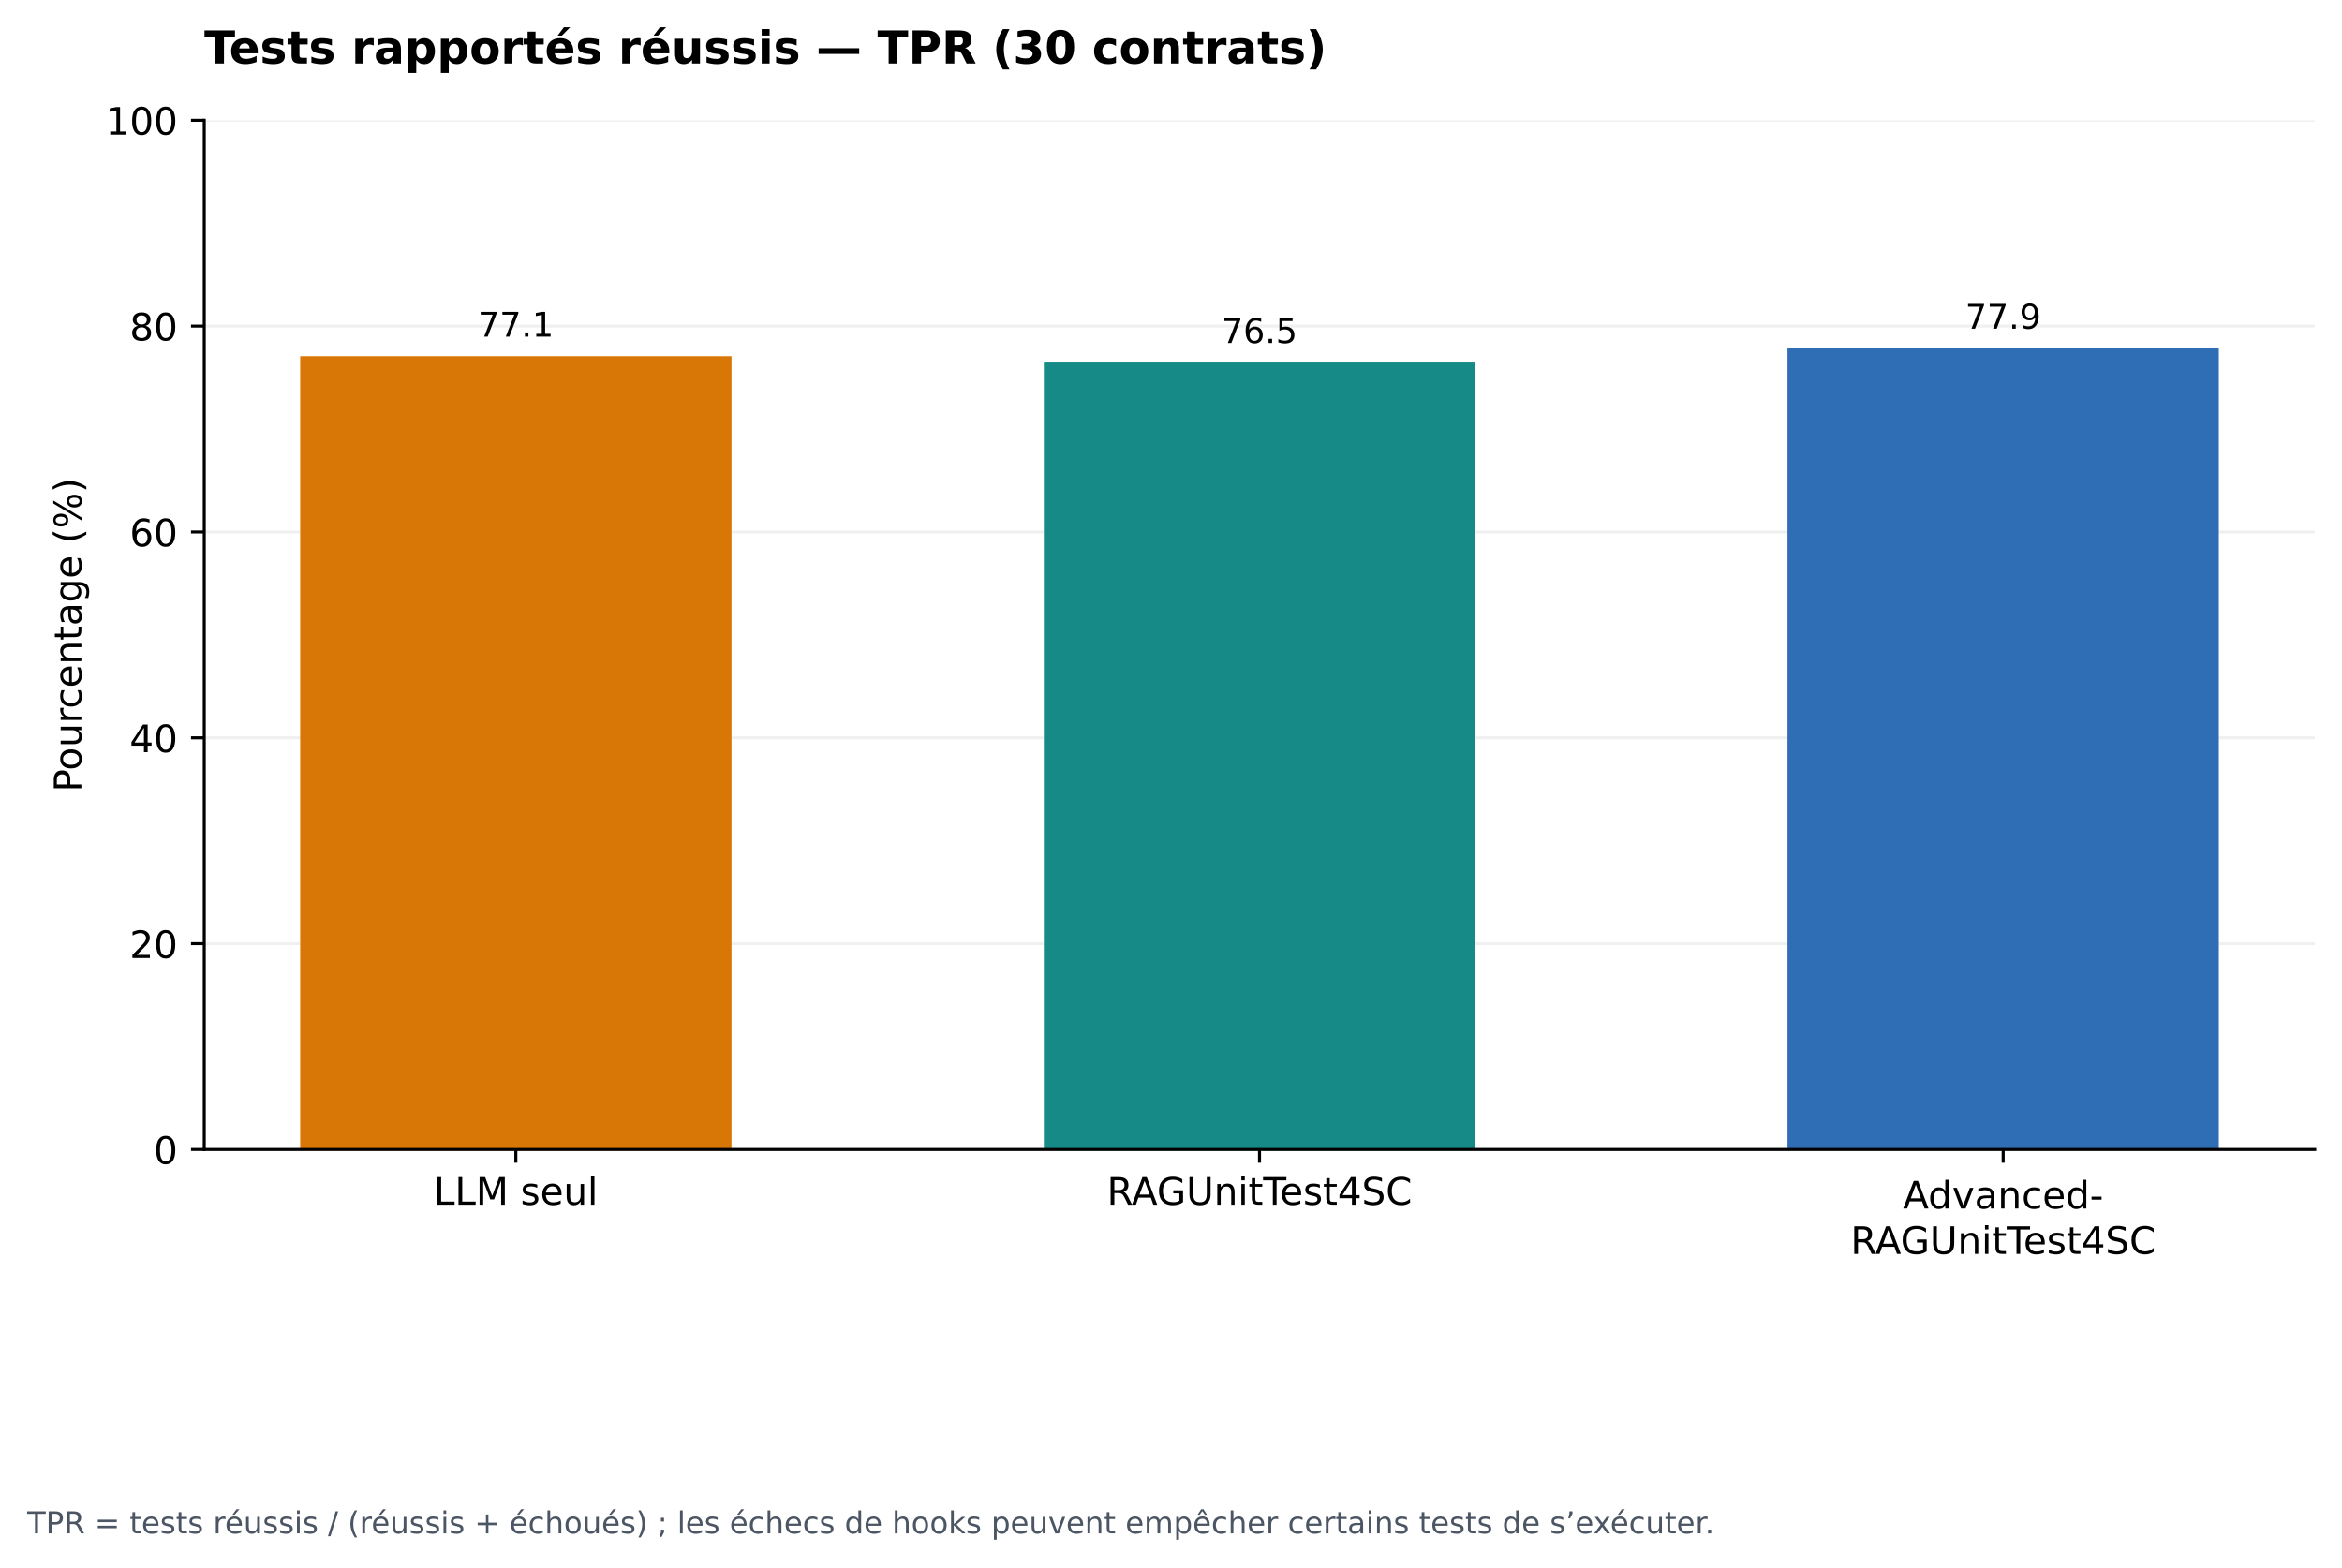
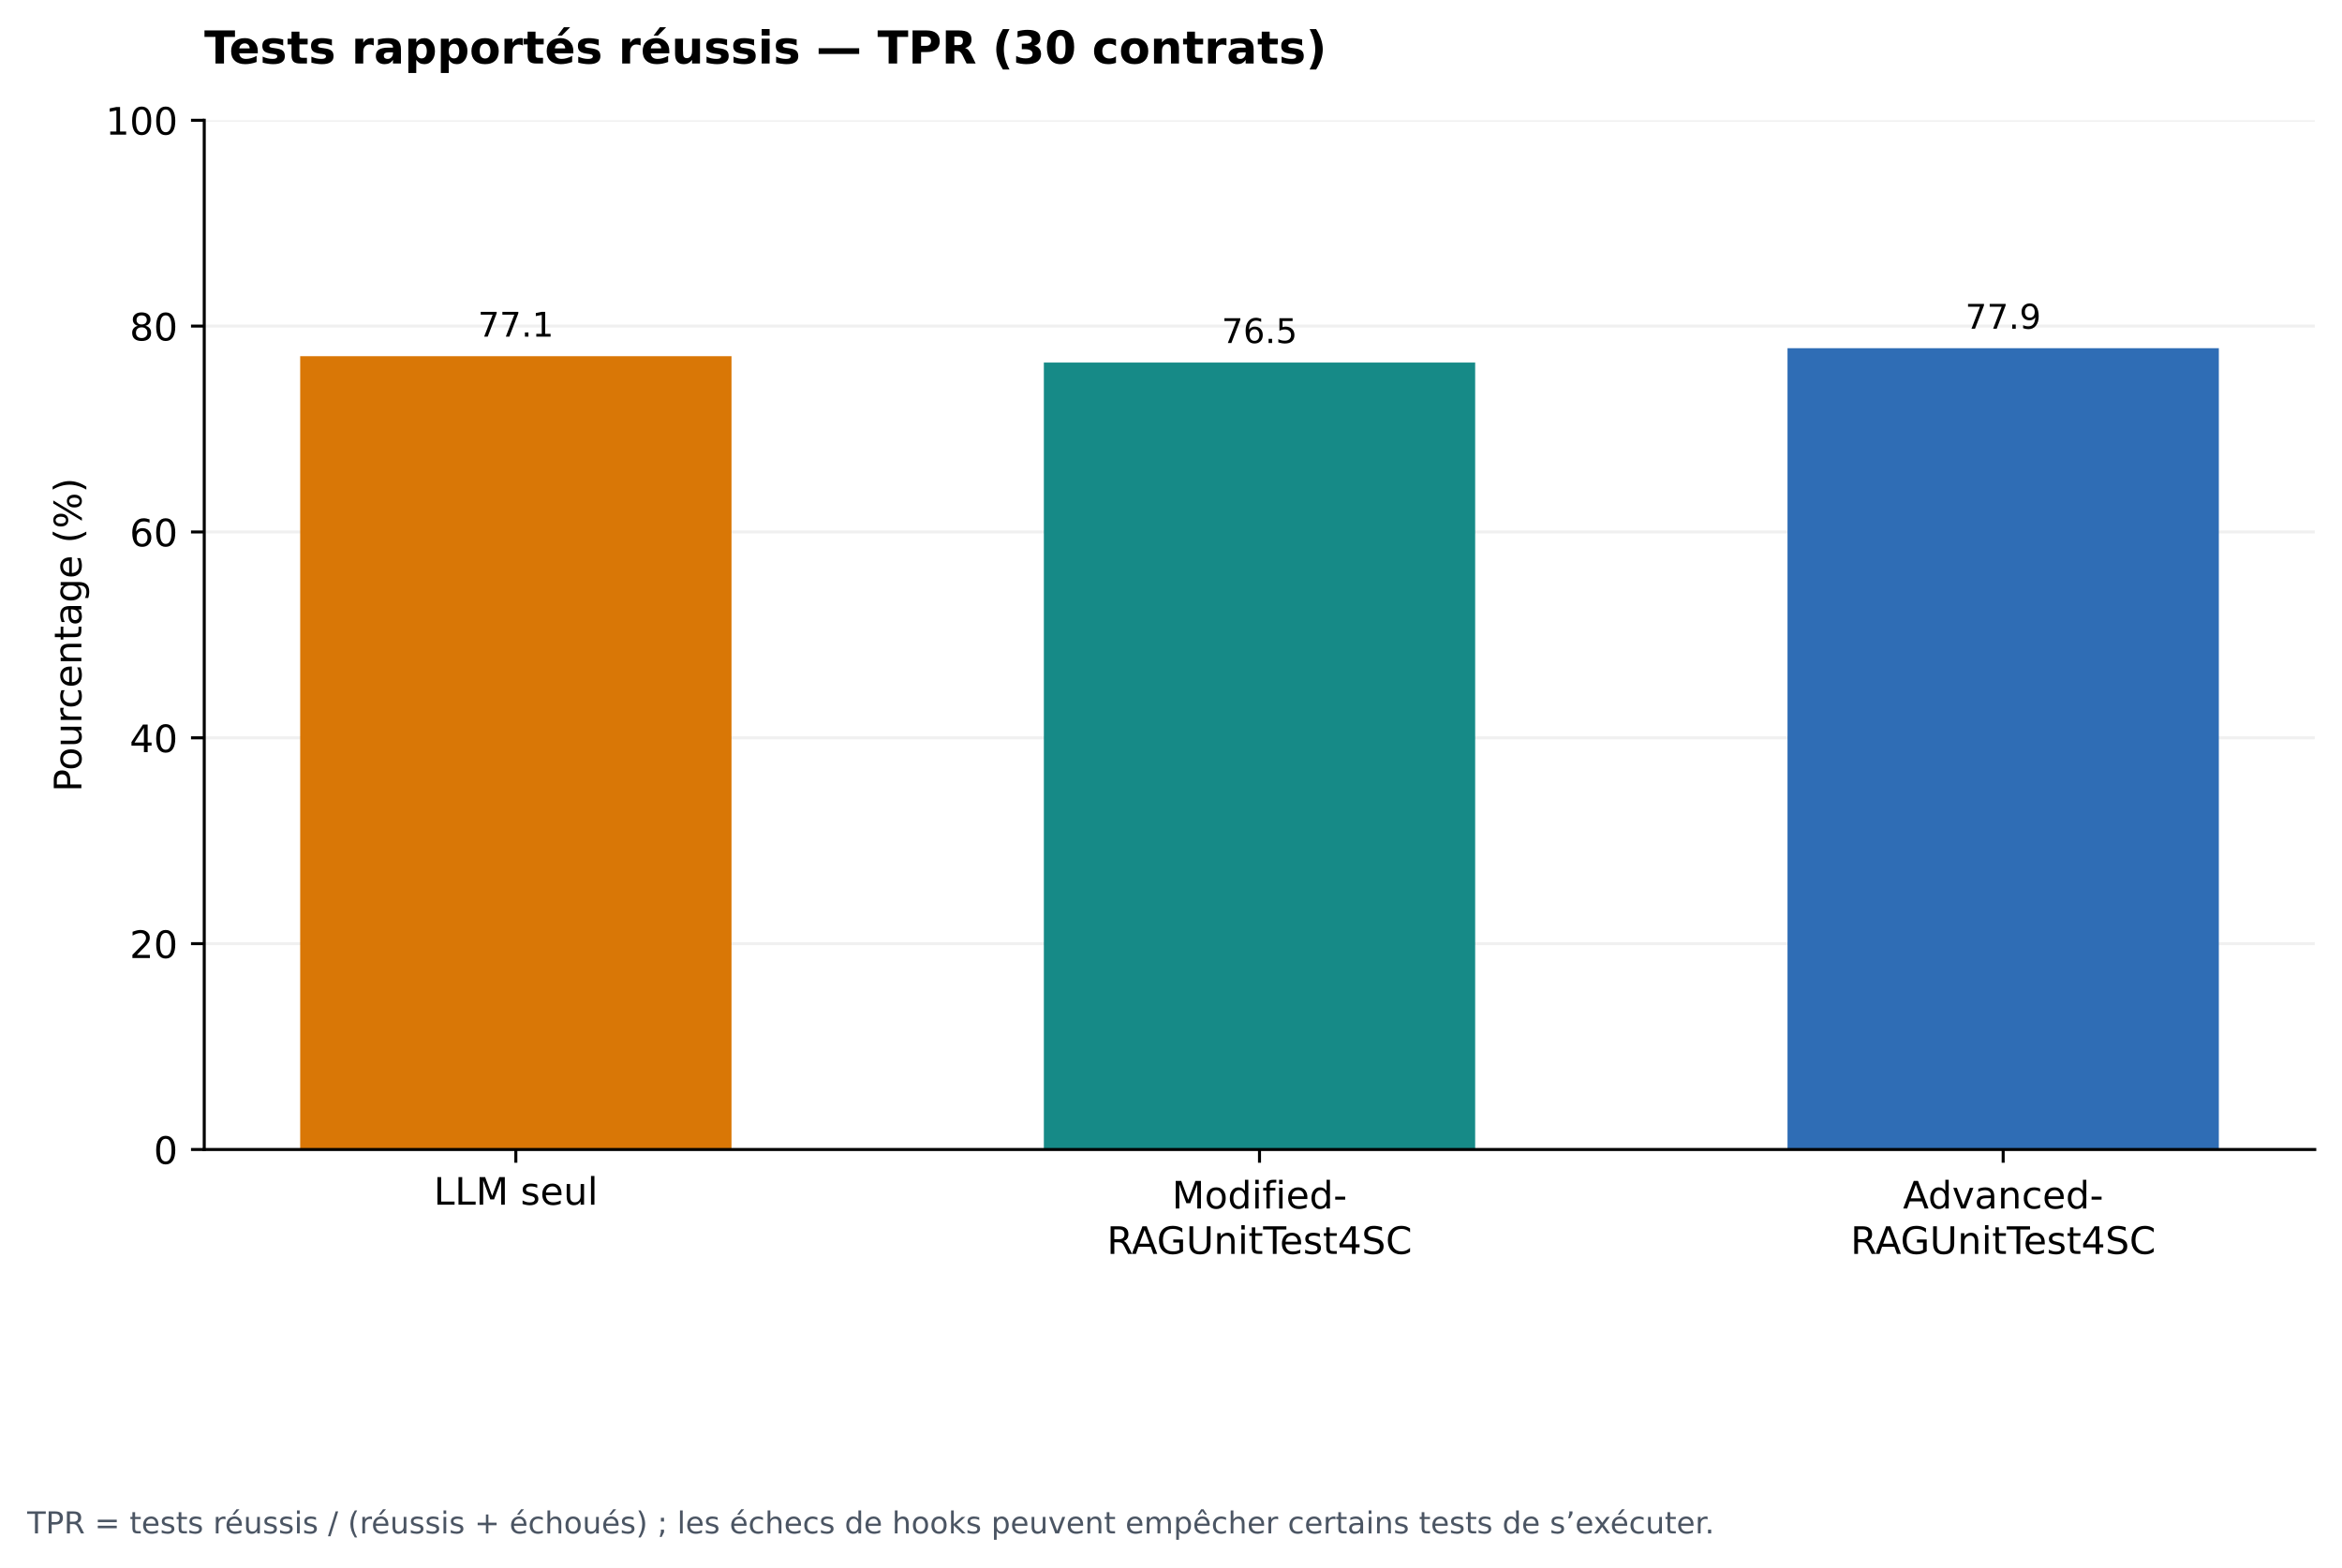
<svg xmlns="http://www.w3.org/2000/svg" xmlns:xlink="http://www.w3.org/1999/xlink" width="619.2pt" height="414.6pt" viewBox="0 0 619.2 414.6" version="1.1">
  <defs>
    <style type="text/css">*{stroke-linejoin: round; stroke-linecap: butt}</style>
  </defs>
  <g id="figure_1">
    <g id="patch_1">
      <path d="M 0 414.6  L 619.2 414.6  L 619.2 0  L 0 0  z " style="fill: #ffffff" />
    </g>
    <g id="axes_1">
      <g id="patch_2">
        <path d="M 54 303.958  L 612 303.958  L 612 31.798  L 54 31.798  z " style="fill: #ffffff" />
      </g>
      <g id="matplotlib.axis_1">
        <g id="xtick_1">
          <g id="line2d_1">
            <defs>
-               <path id="m891a5d7409" d="M 0 0  L 0 3.5  " style="stroke: #000000; stroke-width: 0.8" />
+               <path id="m368153efc0" d="M 0 0  L 0 3.5  " style="stroke: #000000; stroke-width: 0.8" />
            </defs>
            <g>
-               <use xlink:href="#m891a5d7409" x="136.383" y="303.958" style="stroke: #000000; stroke-width: 0.8" />
+               <use xlink:href="#m368153efc0" x="136.383" y="303.958" style="stroke: #000000; stroke-width: 0.8" />
            </g>
          </g>
          <g id="text_1">
            <text style="font-size: 10px; font-family: 'DejaVu Sans'; text-anchor: middle" x="136.383" y="318.557" transform="rotate(-0 136.3827 318.5566)">LLM seul</text>
          </g>
        </g>
        <g id="xtick_2">
          <g id="line2d_2">
            <g>
-               <use xlink:href="#m891a5d7409" x="333" y="303.958" style="stroke: #000000; stroke-width: 0.8" />
+               <use xlink:href="#m368153efc0" x="333" y="303.958" style="stroke: #000000; stroke-width: 0.8" />
            </g>
          </g>
          <g id="text_2">
-             <text style="font-size: 10px; font-family: 'DejaVu Sans'; text-anchor: middle" x="333" y="318.557" transform="rotate(-0 333 318.5566)">RAGUnitTest4SC</text>
+             <text style="font-size: 10px; font-family: 'DejaVu Sans'" transform="translate(309.8594 319.5575)">Modified-</text>
+             <text style="font-size: 10px; font-family: 'DejaVu Sans'" transform="translate(292.6508 331.5603)">RAGUnitTest4SC</text>
          </g>
        </g>
        <g id="xtick_3">
          <g id="line2d_3">
            <g>
-               <use xlink:href="#m891a5d7409" x="529.617" y="303.958" style="stroke: #000000; stroke-width: 0.8" />
+               <use xlink:href="#m368153efc0" x="529.617" y="303.958" style="stroke: #000000; stroke-width: 0.8" />
            </g>
          </g>
          <g id="text_3">
            <text style="font-size: 10px; font-family: 'DejaVu Sans'" transform="translate(503.1142 319.5575)">Advanced-</text>
            <text style="font-size: 10px; font-family: 'DejaVu Sans'" transform="translate(489.2681 331.5603)">RAGUnitTest4SC</text>
          </g>
        </g>
      </g>
      <g id="matplotlib.axis_2">
        <g id="ytick_1">
          <g id="line2d_4">
-             <path d="M 54 303.958  L 612 303.958  " clip-path="url(#p091655c874)" style="fill: none; stroke: #b0b0b0; stroke-opacity: 0.18; stroke-width: 0.8; stroke-linecap: square" />
+             <path d="M 54 303.958  L 612 303.958  " clip-path="url(#p753de6f701)" style="fill: none; stroke: #b0b0b0; stroke-opacity: 0.18; stroke-width: 0.8; stroke-linecap: square" />
          </g>
          <g id="line2d_5">
            <defs>
-               <path id="m2e49abf894" d="M 0 0  L -3.5 0  " style="stroke: #000000; stroke-width: 0.8" />
+               <path id="m317177dd15" d="M 0 0  L -3.5 0  " style="stroke: #000000; stroke-width: 0.8" />
            </defs>
            <g>
-               <use xlink:href="#m2e49abf894" x="54" y="303.958" style="stroke: #000000; stroke-width: 0.8" />
+               <use xlink:href="#m317177dd15" x="54" y="303.958" style="stroke: #000000; stroke-width: 0.8" />
            </g>
          </g>
          <g id="text_4">
            <text style="font-size: 10px; font-family: 'DejaVu Sans'; text-anchor: end" x="47" y="307.757" transform="rotate(-0 47 307.757)">0</text>
          </g>
        </g>
        <g id="ytick_2">
          <g id="line2d_6">
-             <path d="M 54 249.526  L 612 249.526  " clip-path="url(#p091655c874)" style="fill: none; stroke: #b0b0b0; stroke-opacity: 0.18; stroke-width: 0.8; stroke-linecap: square" />
+             <path d="M 54 249.526  L 612 249.526  " clip-path="url(#p753de6f701)" style="fill: none; stroke: #b0b0b0; stroke-opacity: 0.18; stroke-width: 0.8; stroke-linecap: square" />
          </g>
          <g id="line2d_7">
            <g>
-               <use xlink:href="#m2e49abf894" x="54" y="249.526" style="stroke: #000000; stroke-width: 0.8" />
+               <use xlink:href="#m317177dd15" x="54" y="249.526" style="stroke: #000000; stroke-width: 0.8" />
            </g>
          </g>
          <g id="text_5">
            <text style="font-size: 10px; font-family: 'DejaVu Sans'; text-anchor: end" x="47" y="253.325" transform="rotate(-0 47 253.325)">20</text>
          </g>
        </g>
        <g id="ytick_3">
          <g id="line2d_8">
-             <path d="M 54 195.094  L 612 195.094  " clip-path="url(#p091655c874)" style="fill: none; stroke: #b0b0b0; stroke-opacity: 0.18; stroke-width: 0.8; stroke-linecap: square" />
+             <path d="M 54 195.094  L 612 195.094  " clip-path="url(#p753de6f701)" style="fill: none; stroke: #b0b0b0; stroke-opacity: 0.18; stroke-width: 0.8; stroke-linecap: square" />
          </g>
          <g id="line2d_9">
            <g>
-               <use xlink:href="#m2e49abf894" x="54" y="195.094" style="stroke: #000000; stroke-width: 0.8" />
+               <use xlink:href="#m317177dd15" x="54" y="195.094" style="stroke: #000000; stroke-width: 0.8" />
            </g>
          </g>
          <g id="text_6">
            <text style="font-size: 10px; font-family: 'DejaVu Sans'; text-anchor: end" x="47" y="198.893" transform="rotate(-0 47 198.893)">40</text>
          </g>
        </g>
        <g id="ytick_4">
          <g id="line2d_10">
-             <path d="M 54 140.662  L 612 140.662  " clip-path="url(#p091655c874)" style="fill: none; stroke: #b0b0b0; stroke-opacity: 0.18; stroke-width: 0.8; stroke-linecap: square" />
+             <path d="M 54 140.662  L 612 140.662  " clip-path="url(#p753de6f701)" style="fill: none; stroke: #b0b0b0; stroke-opacity: 0.18; stroke-width: 0.8; stroke-linecap: square" />
          </g>
          <g id="line2d_11">
            <g>
-               <use xlink:href="#m2e49abf894" x="54" y="140.662" style="stroke: #000000; stroke-width: 0.8" />
+               <use xlink:href="#m317177dd15" x="54" y="140.662" style="stroke: #000000; stroke-width: 0.8" />
            </g>
          </g>
          <g id="text_7">
            <text style="font-size: 10px; font-family: 'DejaVu Sans'; text-anchor: end" x="47" y="144.461" transform="rotate(-0 47 144.461)">60</text>
          </g>
        </g>
        <g id="ytick_5">
          <g id="line2d_12">
-             <path d="M 54 86.23  L 612 86.23  " clip-path="url(#p091655c874)" style="fill: none; stroke: #b0b0b0; stroke-opacity: 0.18; stroke-width: 0.8; stroke-linecap: square" />
+             <path d="M 54 86.23  L 612 86.23  " clip-path="url(#p753de6f701)" style="fill: none; stroke: #b0b0b0; stroke-opacity: 0.18; stroke-width: 0.8; stroke-linecap: square" />
          </g>
          <g id="line2d_13">
            <g>
-               <use xlink:href="#m2e49abf894" x="54" y="86.23" style="stroke: #000000; stroke-width: 0.8" />
+               <use xlink:href="#m317177dd15" x="54" y="86.23" style="stroke: #000000; stroke-width: 0.8" />
            </g>
          </g>
          <g id="text_8">
            <text style="font-size: 10px; font-family: 'DejaVu Sans'; text-anchor: end" x="47" y="90.029" transform="rotate(-0 47 90.02895)">80</text>
          </g>
        </g>
        <g id="ytick_6">
          <g id="line2d_14">
-             <path d="M 54 31.798  L 612 31.798  " clip-path="url(#p091655c874)" style="fill: none; stroke: #b0b0b0; stroke-opacity: 0.18; stroke-width: 0.8; stroke-linecap: square" />
+             <path d="M 54 31.798  L 612 31.798  " clip-path="url(#p753de6f701)" style="fill: none; stroke: #b0b0b0; stroke-opacity: 0.18; stroke-width: 0.8; stroke-linecap: square" />
          </g>
          <g id="line2d_15">
            <g>
-               <use xlink:href="#m2e49abf894" x="54" y="31.798" style="stroke: #000000; stroke-width: 0.8" />
+               <use xlink:href="#m317177dd15" x="54" y="31.798" style="stroke: #000000; stroke-width: 0.8" />
            </g>
          </g>
          <g id="text_9">
            <text style="font-size: 10px; font-family: 'DejaVu Sans'; text-anchor: end" x="47" y="35.597" transform="rotate(-0 47 35.59695)">100</text>
          </g>
        </g>
        <g id="text_10">
          <text style="font-size: 10px; font-family: 'DejaVu Sans'; text-anchor: middle" x="21.51" y="167.878" transform="rotate(-90 21.51016 167.8781)">Pourcentage (%)</text>
        </g>
      </g>
      <g id="patch_3">
-         <path d="M 79.364 303.958  L 193.402 303.958  L 193.402 94.179  L 79.364 94.179  z " clip-path="url(#p091655c874)" style="fill: #d97706" />
+         <path d="M 79.364 303.958  L 193.402 303.958  L 193.402 94.179  L 79.364 94.179  z " clip-path="url(#p753de6f701)" style="fill: #d97706" />
      </g>
      <g id="patch_4">
-         <path d="M 275.981 303.958  L 390.019 303.958  L 390.019 95.868  L 275.981 95.868  z " clip-path="url(#p091655c874)" style="fill: #168a87" />
+         <path d="M 275.981 303.958  L 390.019 303.958  L 390.019 95.868  L 275.981 95.868  z " clip-path="url(#p753de6f701)" style="fill: #168a87" />
      </g>
      <g id="patch_5">
-         <path d="M 472.598 303.958  L 586.636 303.958  L 586.636 92.079  L 472.598 92.079  z " clip-path="url(#p091655c874)" style="fill: #2f6db5" />
+         <path d="M 472.598 303.958  L 586.636 303.958  L 586.636 92.079  L 472.598 92.079  z " clip-path="url(#p753de6f701)" style="fill: #2f6db5" />
      </g>
      <g id="patch_6">
        <path d="M 54 303.958  L 54 31.798  " style="fill: none; stroke: #000000; stroke-width: 0.8; stroke-linejoin: miter; stroke-linecap: square" />
      </g>
      <g id="patch_7">
        <path d="M 54 303.958  L 612 303.958  " style="fill: none; stroke: #000000; stroke-width: 0.8; stroke-linejoin: miter; stroke-linecap: square" />
      </g>
      <g id="text_11">
        <text style="font-size: 9px; font-family: 'DejaVu Sans'; text-anchor: middle" x="136.383" y="89.017" transform="rotate(-0 136.3827 89.01698)">77.1</text>
      </g>
      <g id="text_12">
        <text style="font-size: 9px; font-family: 'DejaVu Sans'; text-anchor: middle" x="333" y="90.706" transform="rotate(-0 333 90.70588)">76.5</text>
      </g>
      <g id="text_13">
        <text style="font-size: 9px; font-family: 'DejaVu Sans'; text-anchor: middle" x="529.617" y="86.917" transform="rotate(-0 529.6173 86.91651)">77.9</text>
      </g>
      <g id="text_14">
        <text style="font-weight: 700; font-size: 12px; font-family: 'DejaVu Sans'; text-anchor: start" x="54" y="16.798" transform="rotate(-0 54 16.79812)">Tests rapportés réussis — TPR (30 contrats)</text>
      </g>
    </g>
    <g id="text_15">
      <text style="font-size: 8px; font-family: 'DejaVu Sans'; text-anchor: start; fill: #4b5563" x="7.2" y="405.478" transform="rotate(-0 7.2 405.4781)">TPR = tests réussis / (réussis + échoués) ; les échecs de hooks peuvent empêcher certains tests de s’exécuter.</text>
    </g>
  </g>
  <defs>
-     <clipPath id="p091655c874">
+     <clipPath id="p753de6f701">
      <rect x="54" y="31.798" width="558" height="272.16" />
    </clipPath>
  </defs>
</svg>
